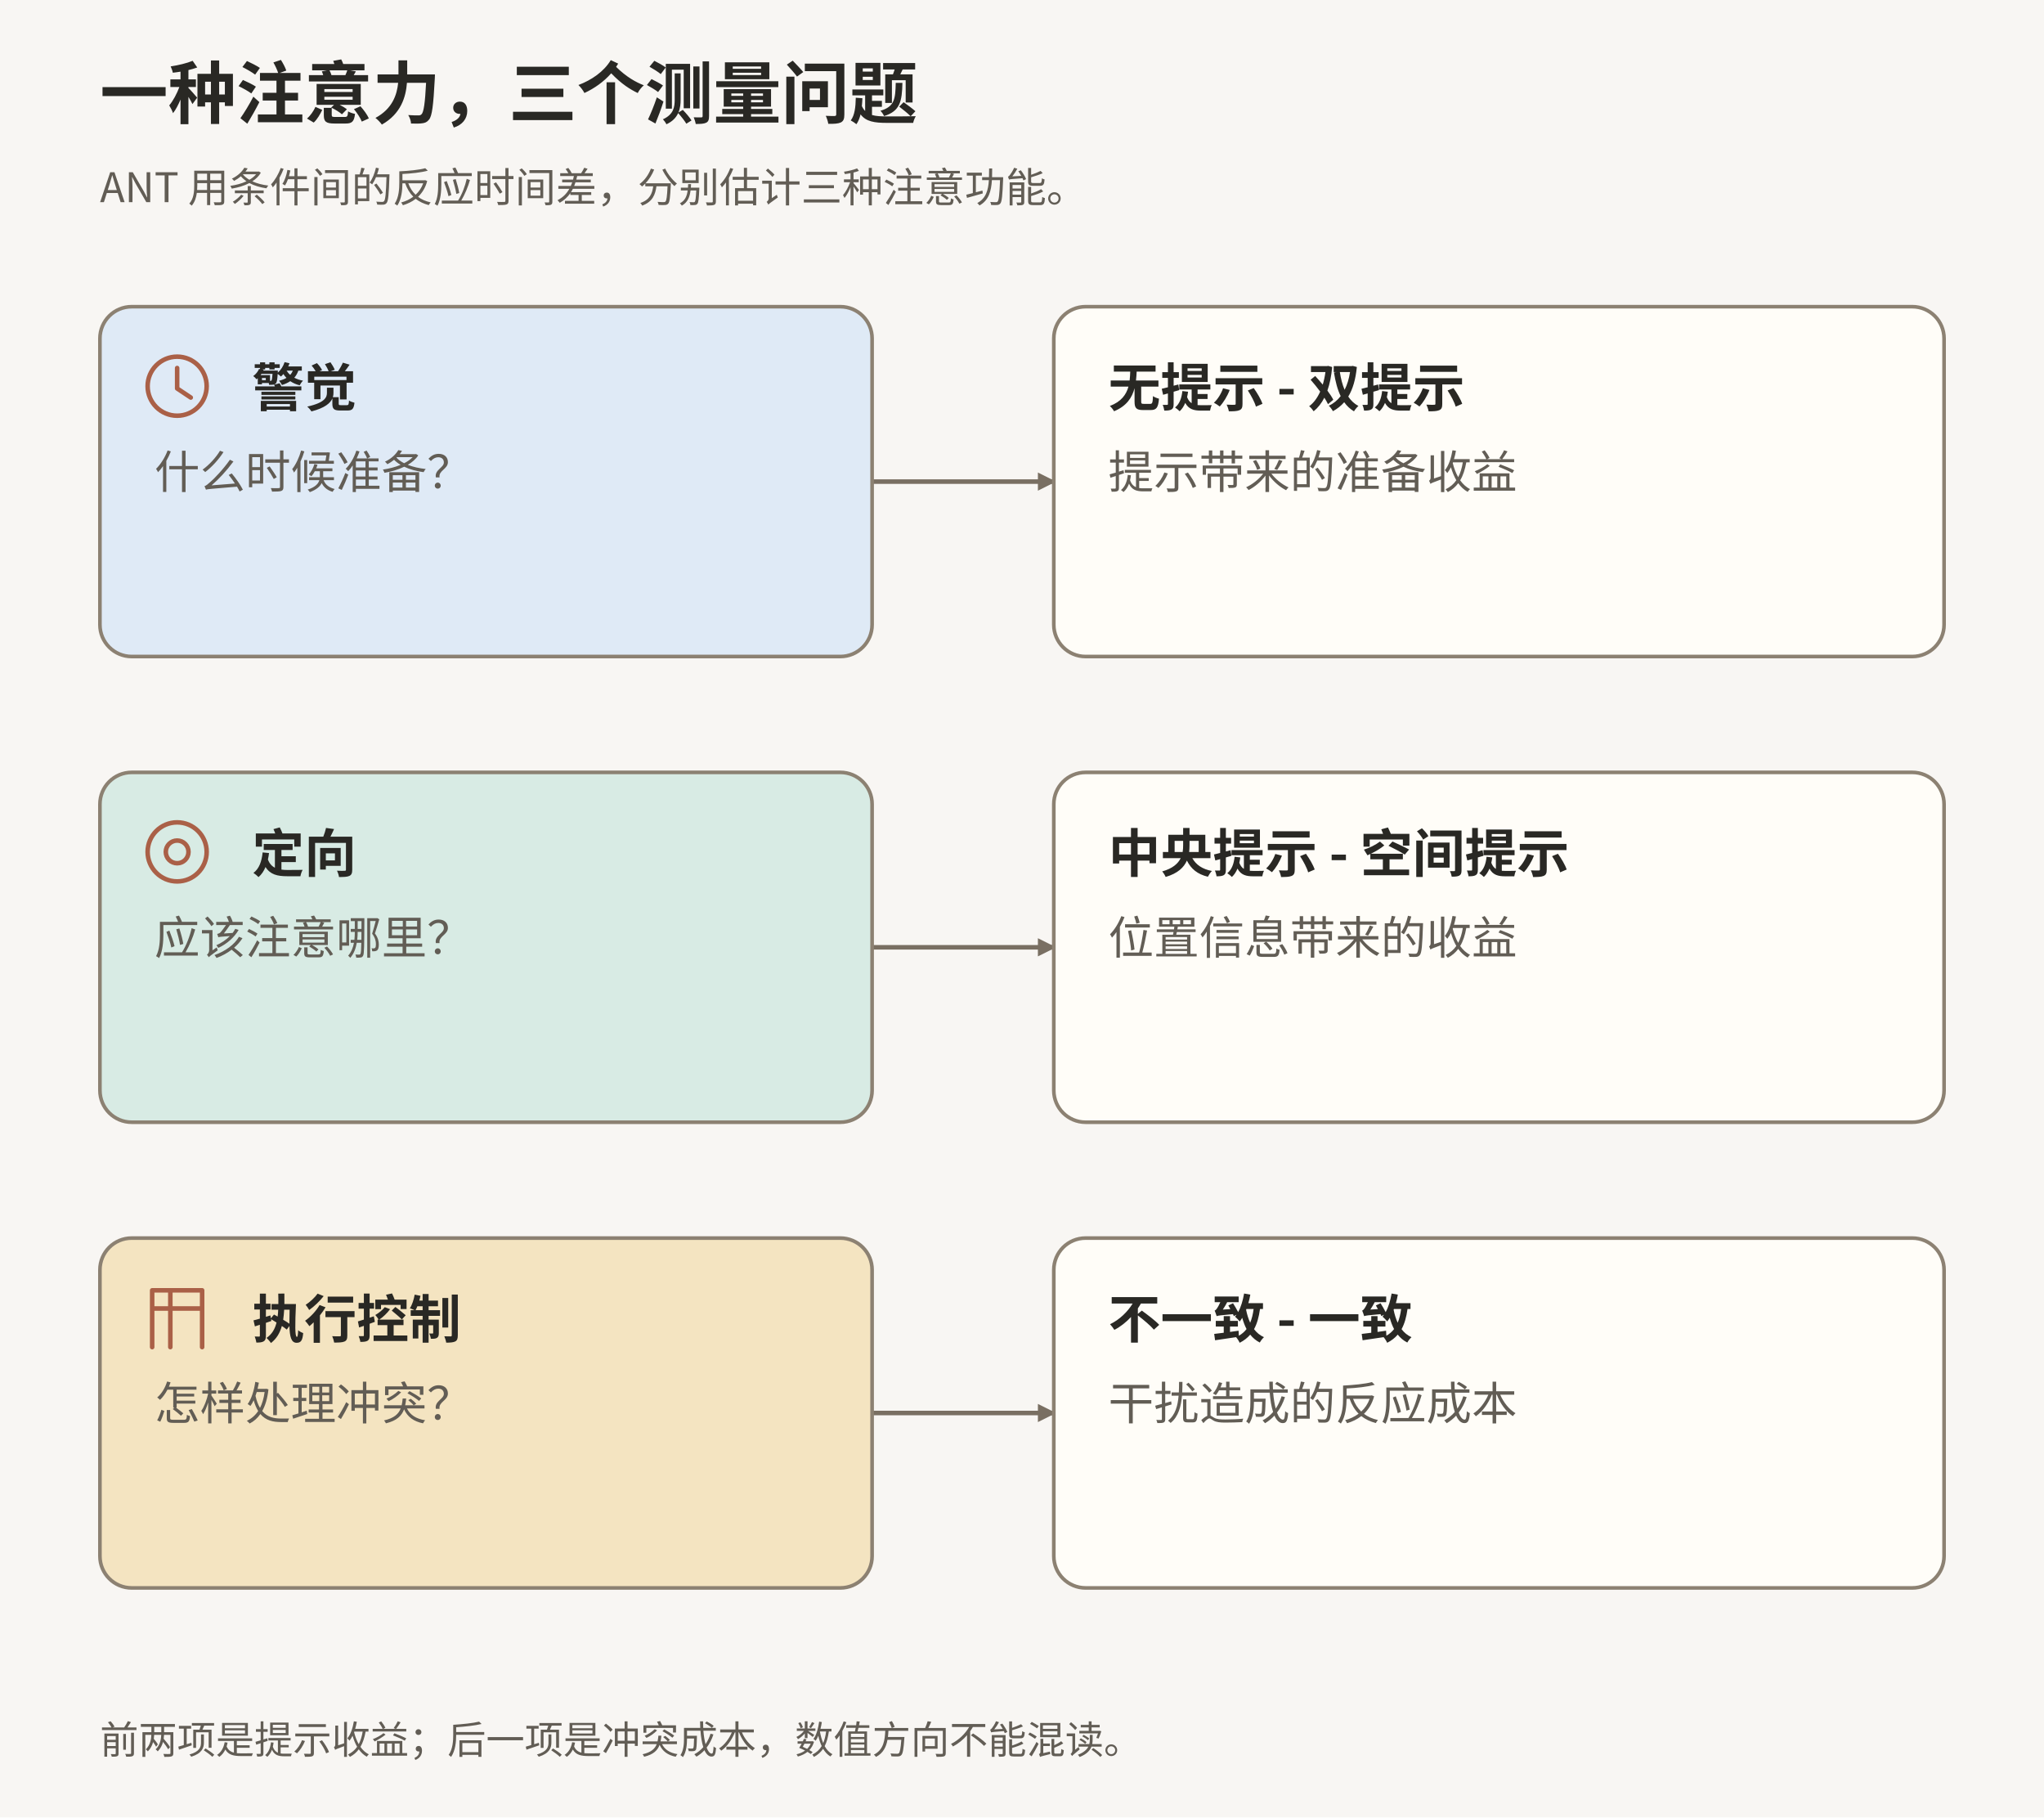
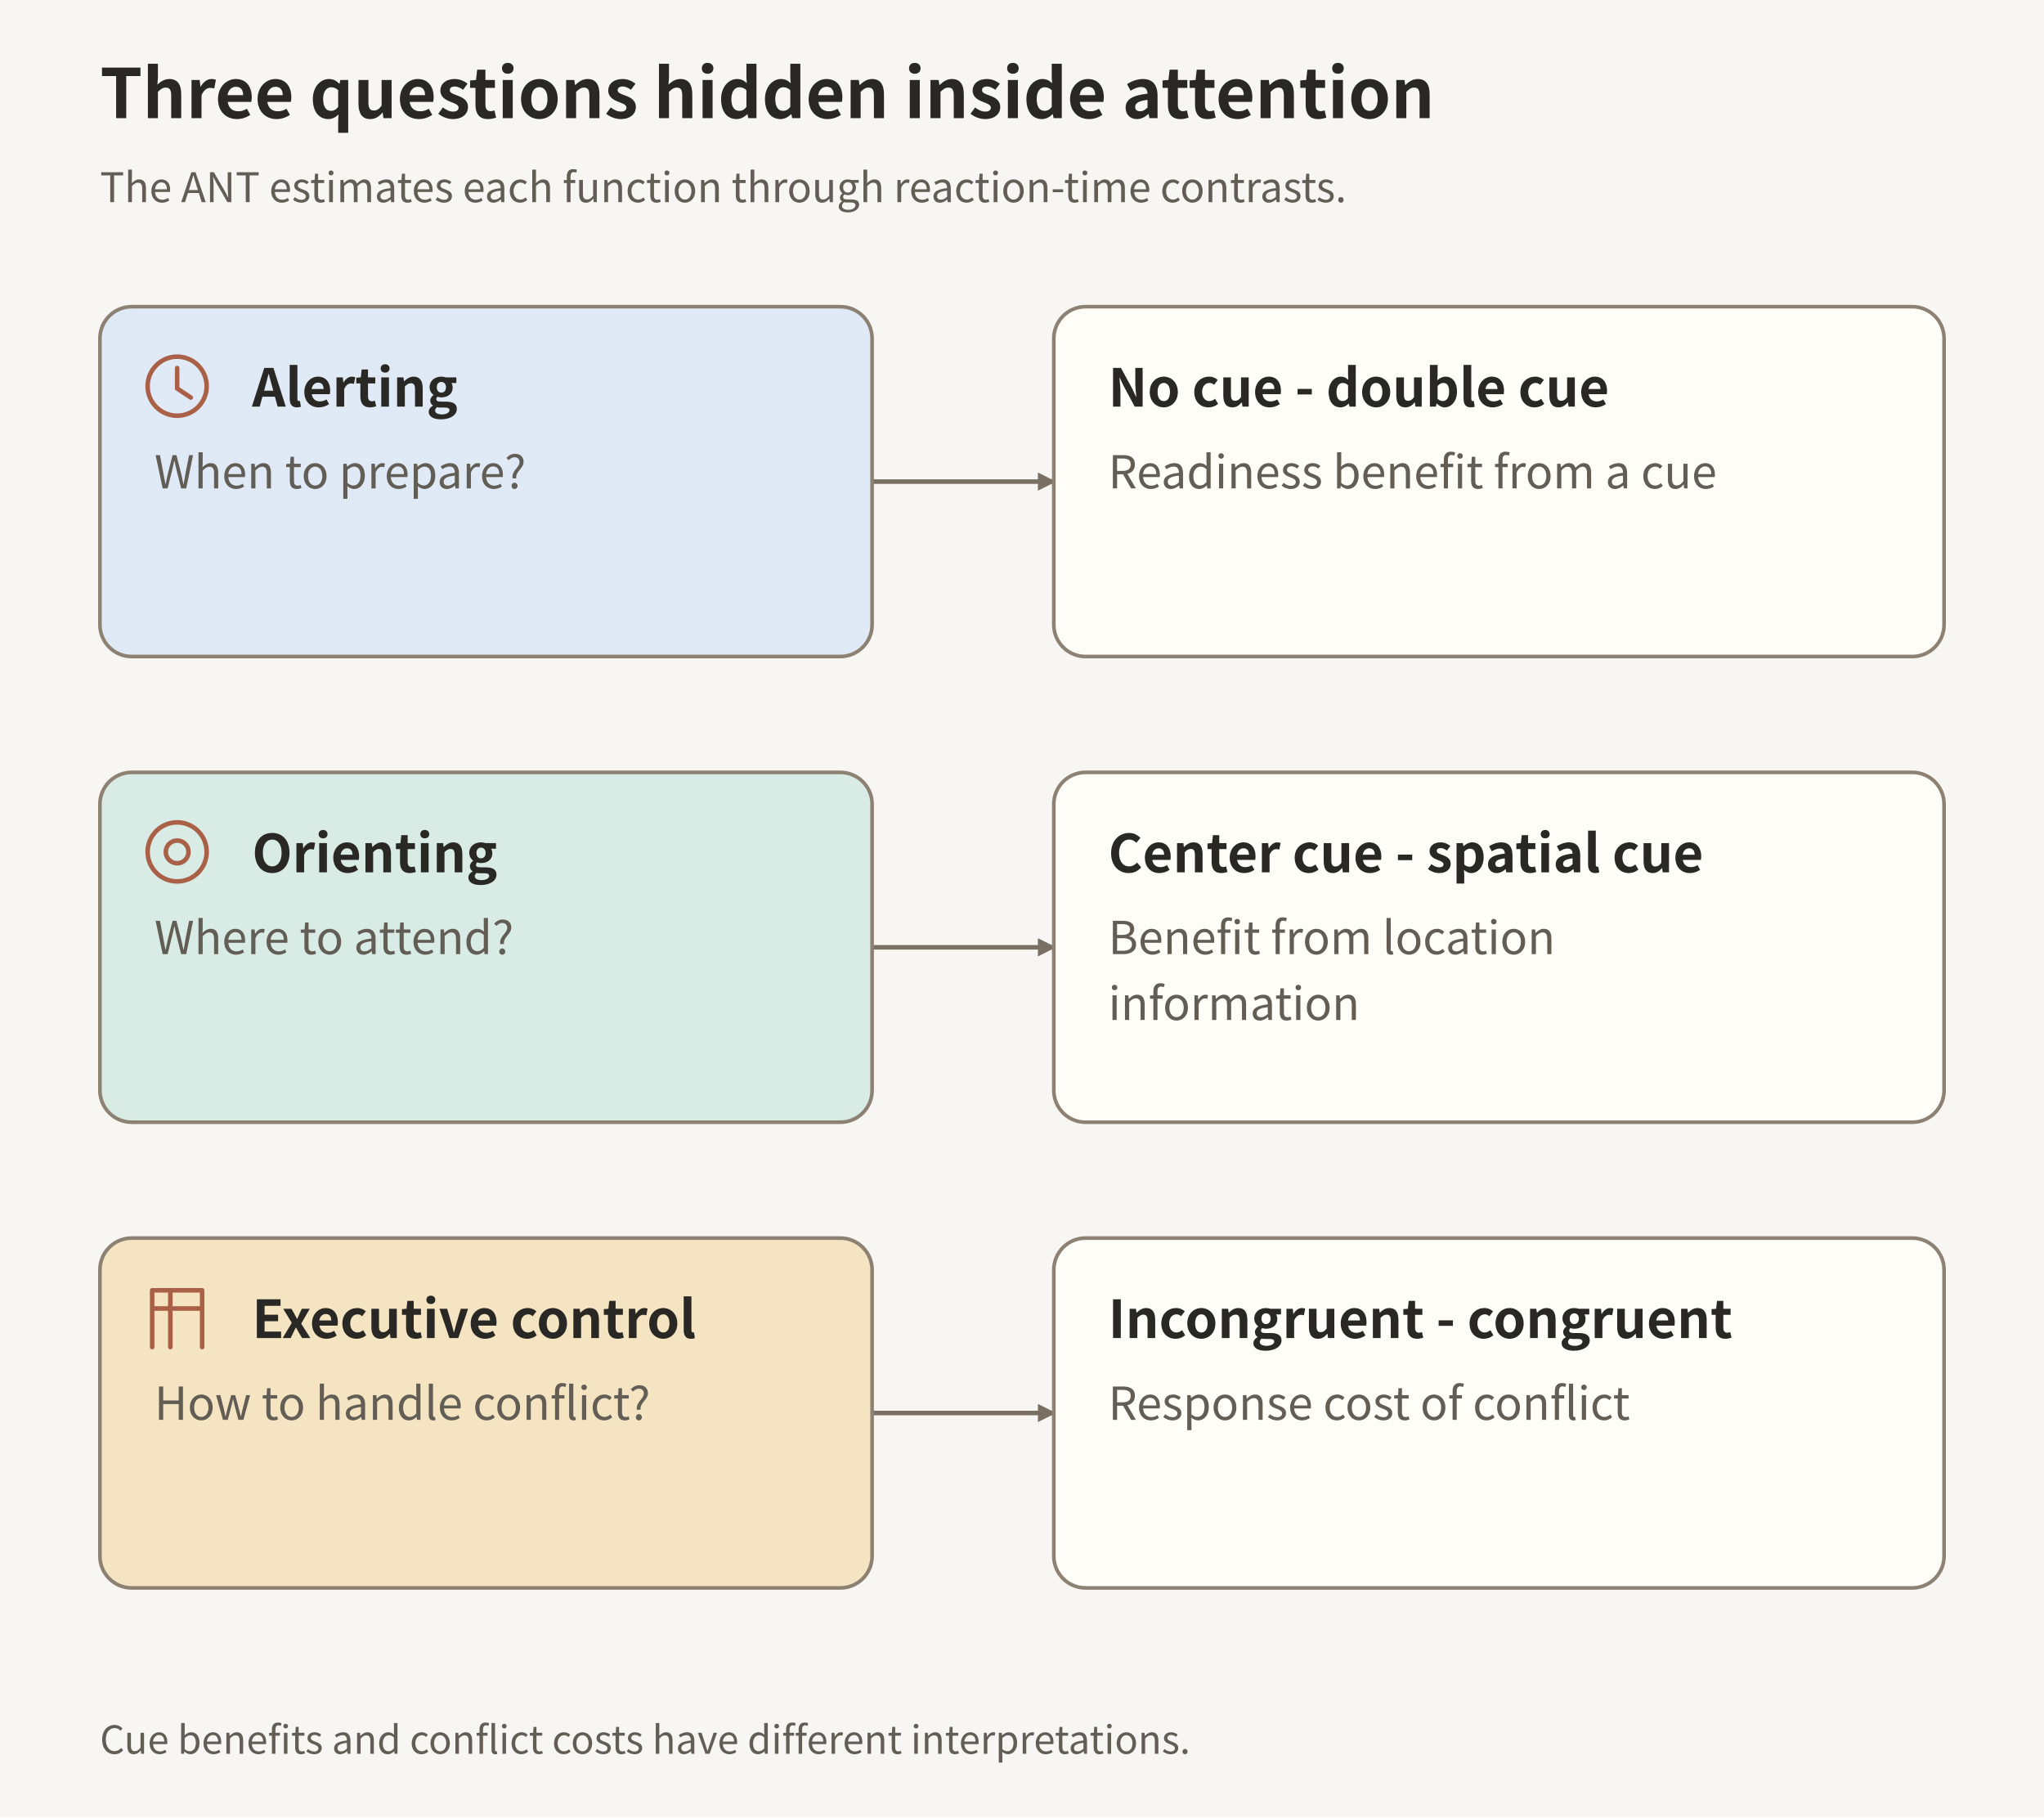
<svg xmlns="http://www.w3.org/2000/svg" width="900" height="800" viewBox="0 0 900 800" role="img" aria-labelledby="title desc" data-generator="fireworks-tech-graph" data-quality-profile="showcase" data-style="6">
  <style>text{font-family:"Hiragino Sans GB","PingFang SC","Noto Sans CJK SC","Microsoft YaHei",Arial,sans-serif}</style>
  <defs>
    <marker id="arrow" markerWidth="8" markerHeight="8" refX="7" refY="4" orient="auto" markerUnits="userSpaceOnUse">
      <path d="M0 0L8 4L0 8Z" fill="#796f62" />
    </marker>
  </defs>
  <rect data-graph-role="background" width="900" height="800" fill="#f8f6f3" />
-   <text x="44" y="52" font-size="30" fill="#292824" font-weight="600" text-anchor="start">一种注意力，三个测量问题</text>
+   <text x="44" y="52" font-size="30" fill="#292824" font-weight="600" text-anchor="start">Three questions hidden inside attention</text>
  <path id="measure-edge0" data-graph-role="edge" data-edge-id="measure-edge0" data-source="function0" data-target="measure0" d="M 384 212.0 L 464 212.0" fill="none" stroke="#796f62" stroke-width="2" marker-end="url(#arrow)" />
  <path id="measure-edge1" data-graph-role="edge" data-edge-id="measure-edge1" data-source="function1" data-target="measure1" d="M 384 417.0 L 464 417.0" fill="none" stroke="#796f62" stroke-width="2" marker-end="url(#arrow)" />
  <path id="measure-edge2" data-graph-role="edge" data-edge-id="measure-edge2" data-source="function2" data-target="measure2" d="M 384 622.0 L 464 622.0" fill="none" stroke="#796f62" stroke-width="2" marker-end="url(#arrow)" />
-   <text x="44" y="89" font-size="18" fill="#625d55" font-weight="400" text-anchor="start">ANT 用条件间的反应时间差，分别估计三种注意功能。</text>
+   <text x="44" y="89" font-size="18" fill="#625d55" font-weight="400" text-anchor="start">The ANT estimates each function through reaction-time contrasts.</text>
  <g id="function0" data-graph-role="node" data-node-id="function0" data-graph-bounds="44,135,384,289">
    <rect x="44" y="135" width="340" height="154" rx="14" fill="#dfeaf6" stroke="#8c8172" stroke-width="1.6" />
    <g data-graph-role="decoration">
      <circle cx="78" cy="170" r="13" fill="none" stroke="#aa6047" stroke-width="2" stroke-linecap="round" stroke-linejoin="round" />
      <path d="M78 162v9l6 4" fill="none" stroke="#aa6047" stroke-width="2" stroke-linecap="round" stroke-linejoin="round" />
    </g>
-     <text x="111" y="179" font-size="23" fill="#292824" font-weight="600" text-anchor="start">警觉</text>
-     <text x="68" y="215" font-size="20" fill="#625d55" font-weight="400" text-anchor="start">什么时候准备？</text>
+     <text x="111" y="179" font-size="23" fill="#292824" font-weight="600" text-anchor="start">Alerting</text>
+     <text x="68" y="215" font-size="20" fill="#625d55" font-weight="400" text-anchor="start">When to prepare?</text>
  </g>
  <g id="measure0" data-graph-role="node" data-node-id="measure0" data-graph-bounds="464,135,856,289">
    <rect x="464" y="135" width="392" height="154" rx="14" fill="#fffdf8" stroke="#8c8172" stroke-width="1.6" />
-     <text x="488" y="179" font-size="23" fill="#292824" font-weight="600" text-anchor="start">无提示 - 双提示</text>
-     <text x="488" y="215" font-size="20" fill="#625d55" font-weight="400" text-anchor="start">提示带来的准备收益</text>
+     <text x="488" y="179" font-size="23" fill="#292824" font-weight="600" text-anchor="start">No cue - double cue</text>
+     <text x="488" y="215" font-size="20" fill="#625d55" font-weight="400" text-anchor="start">Readiness benefit from a cue</text>
  </g>
  <g id="function1" data-graph-role="node" data-node-id="function1" data-graph-bounds="44,340,384,494">
    <rect x="44" y="340" width="340" height="154" rx="14" fill="#d8ebe4" stroke="#8c8172" stroke-width="1.6" />
    <g data-graph-role="decoration">
      <circle cx="78" cy="375" r="13" fill="none" stroke="#aa6047" stroke-width="2" stroke-linecap="round" stroke-linejoin="round" />
      <circle cx="78" cy="375" r="5" fill="none" stroke="#aa6047" stroke-width="2" stroke-linecap="round" stroke-linejoin="round" />
    </g>
-     <text x="111" y="384" font-size="23" fill="#292824" font-weight="600" text-anchor="start">定向</text>
-     <text x="68" y="420" font-size="20" fill="#625d55" font-weight="400" text-anchor="start">应该注意哪里？</text>
+     <text x="111" y="384" font-size="23" fill="#292824" font-weight="600" text-anchor="start">Orienting</text>
+     <text x="68" y="420" font-size="20" fill="#625d55" font-weight="400" text-anchor="start">Where to attend?</text>
  </g>
  <g id="measure1" data-graph-role="node" data-node-id="measure1" data-graph-bounds="464,340,856,494">
    <rect x="464" y="340" width="392" height="154" rx="14" fill="#fffdf8" stroke="#8c8172" stroke-width="1.6" />
-     <text x="488" y="384" font-size="23" fill="#292824" font-weight="600" text-anchor="start">中央提示 - 空间提示</text>
-     <text x="488" y="420" font-size="20" fill="#625d55" font-weight="400" text-anchor="start">位置信息带来的收益</text>
+     <text x="488" y="384" font-size="23" fill="#292824" font-weight="600" text-anchor="start">Center cue - spatial cue</text>
+     <text x="488" y="420" font-size="20" fill="#625d55" font-weight="400" text-anchor="start">Benefit from location</text>
+     <text x="488" y="449" font-size="20" fill="#625d55" font-weight="400" text-anchor="start">information</text>
  </g>
  <g id="function2" data-graph-role="node" data-node-id="function2" data-graph-bounds="44,545,384,699">
    <rect x="44" y="545" width="340" height="154" rx="14" fill="#f4e4c1" stroke="#8c8172" stroke-width="1.6" />
    <g data-graph-role="decoration">
      <path d="M67 593v-25h22v25 M67 576h22 M75 568v25" fill="none" stroke="#aa6047" stroke-width="2" stroke-linecap="round" stroke-linejoin="round" />
    </g>
-     <text x="111" y="589" font-size="23" fill="#292824" font-weight="600" text-anchor="start">执行控制</text>
-     <text x="68" y="625" font-size="20" fill="#625d55" font-weight="400" text-anchor="start">怎样处理冲突？</text>
+     <text x="111" y="589" font-size="23" fill="#292824" font-weight="600" text-anchor="start">Executive control</text>
+     <text x="68" y="625" font-size="20" fill="#625d55" font-weight="400" text-anchor="start">How to handle conflict?</text>
  </g>
  <g id="measure2" data-graph-role="node" data-node-id="measure2" data-graph-bounds="464,545,856,699">
    <rect x="464" y="545" width="392" height="154" rx="14" fill="#fffdf8" stroke="#8c8172" stroke-width="1.6" />
-     <text x="488" y="589" font-size="23" fill="#292824" font-weight="600" text-anchor="start">不一致 - 一致</text>
-     <text x="488" y="625" font-size="20" fill="#625d55" font-weight="400" text-anchor="start">干扰造成的反应成本</text>
+     <text x="488" y="589" font-size="23" fill="#292824" font-weight="600" text-anchor="start">Incongruent - congruent</text>
+     <text x="488" y="625" font-size="20" fill="#625d55" font-weight="400" text-anchor="start">Response cost of conflict</text>
  </g>
-   <text x="44" y="772" font-size="17" fill="#625d55" font-weight="400" text-anchor="start">前两项是提示收益；后一项是冲突成本，数值方向不能混读。</text>
+   <text x="44" y="772" font-size="17" fill="#625d55" font-weight="400" text-anchor="start">Cue benefits and conflict costs have different interpretations.</text>
</svg>
